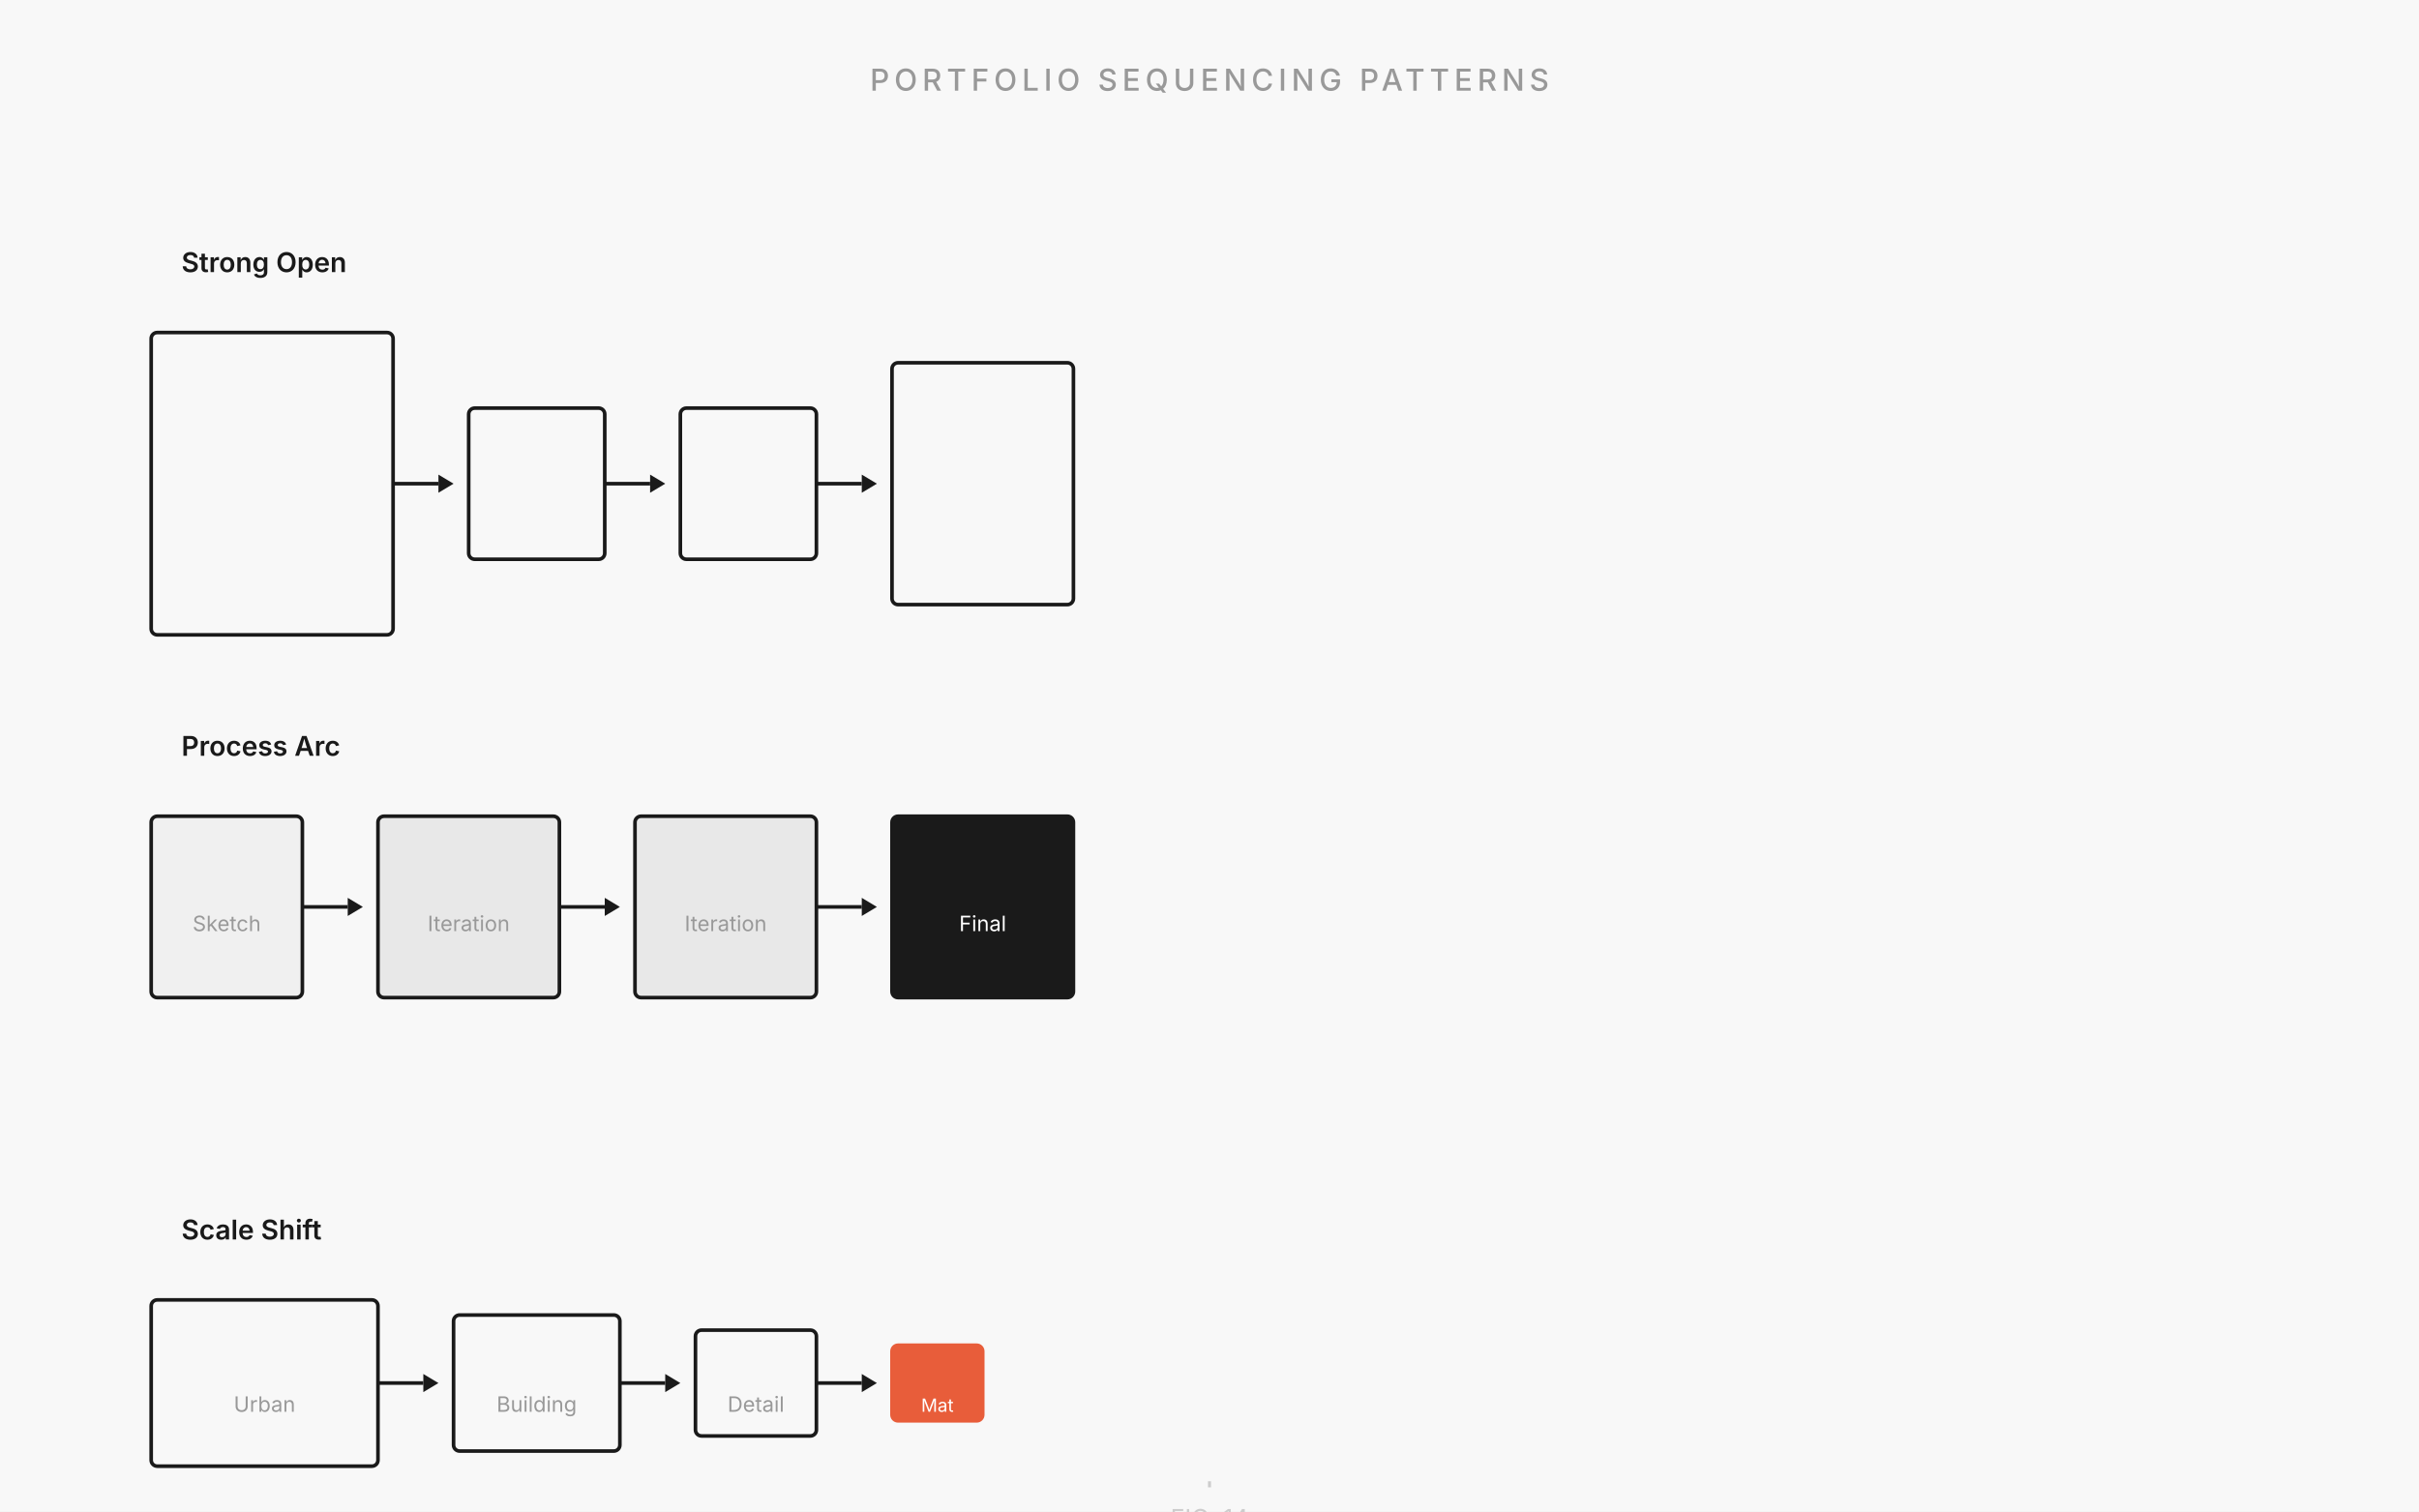
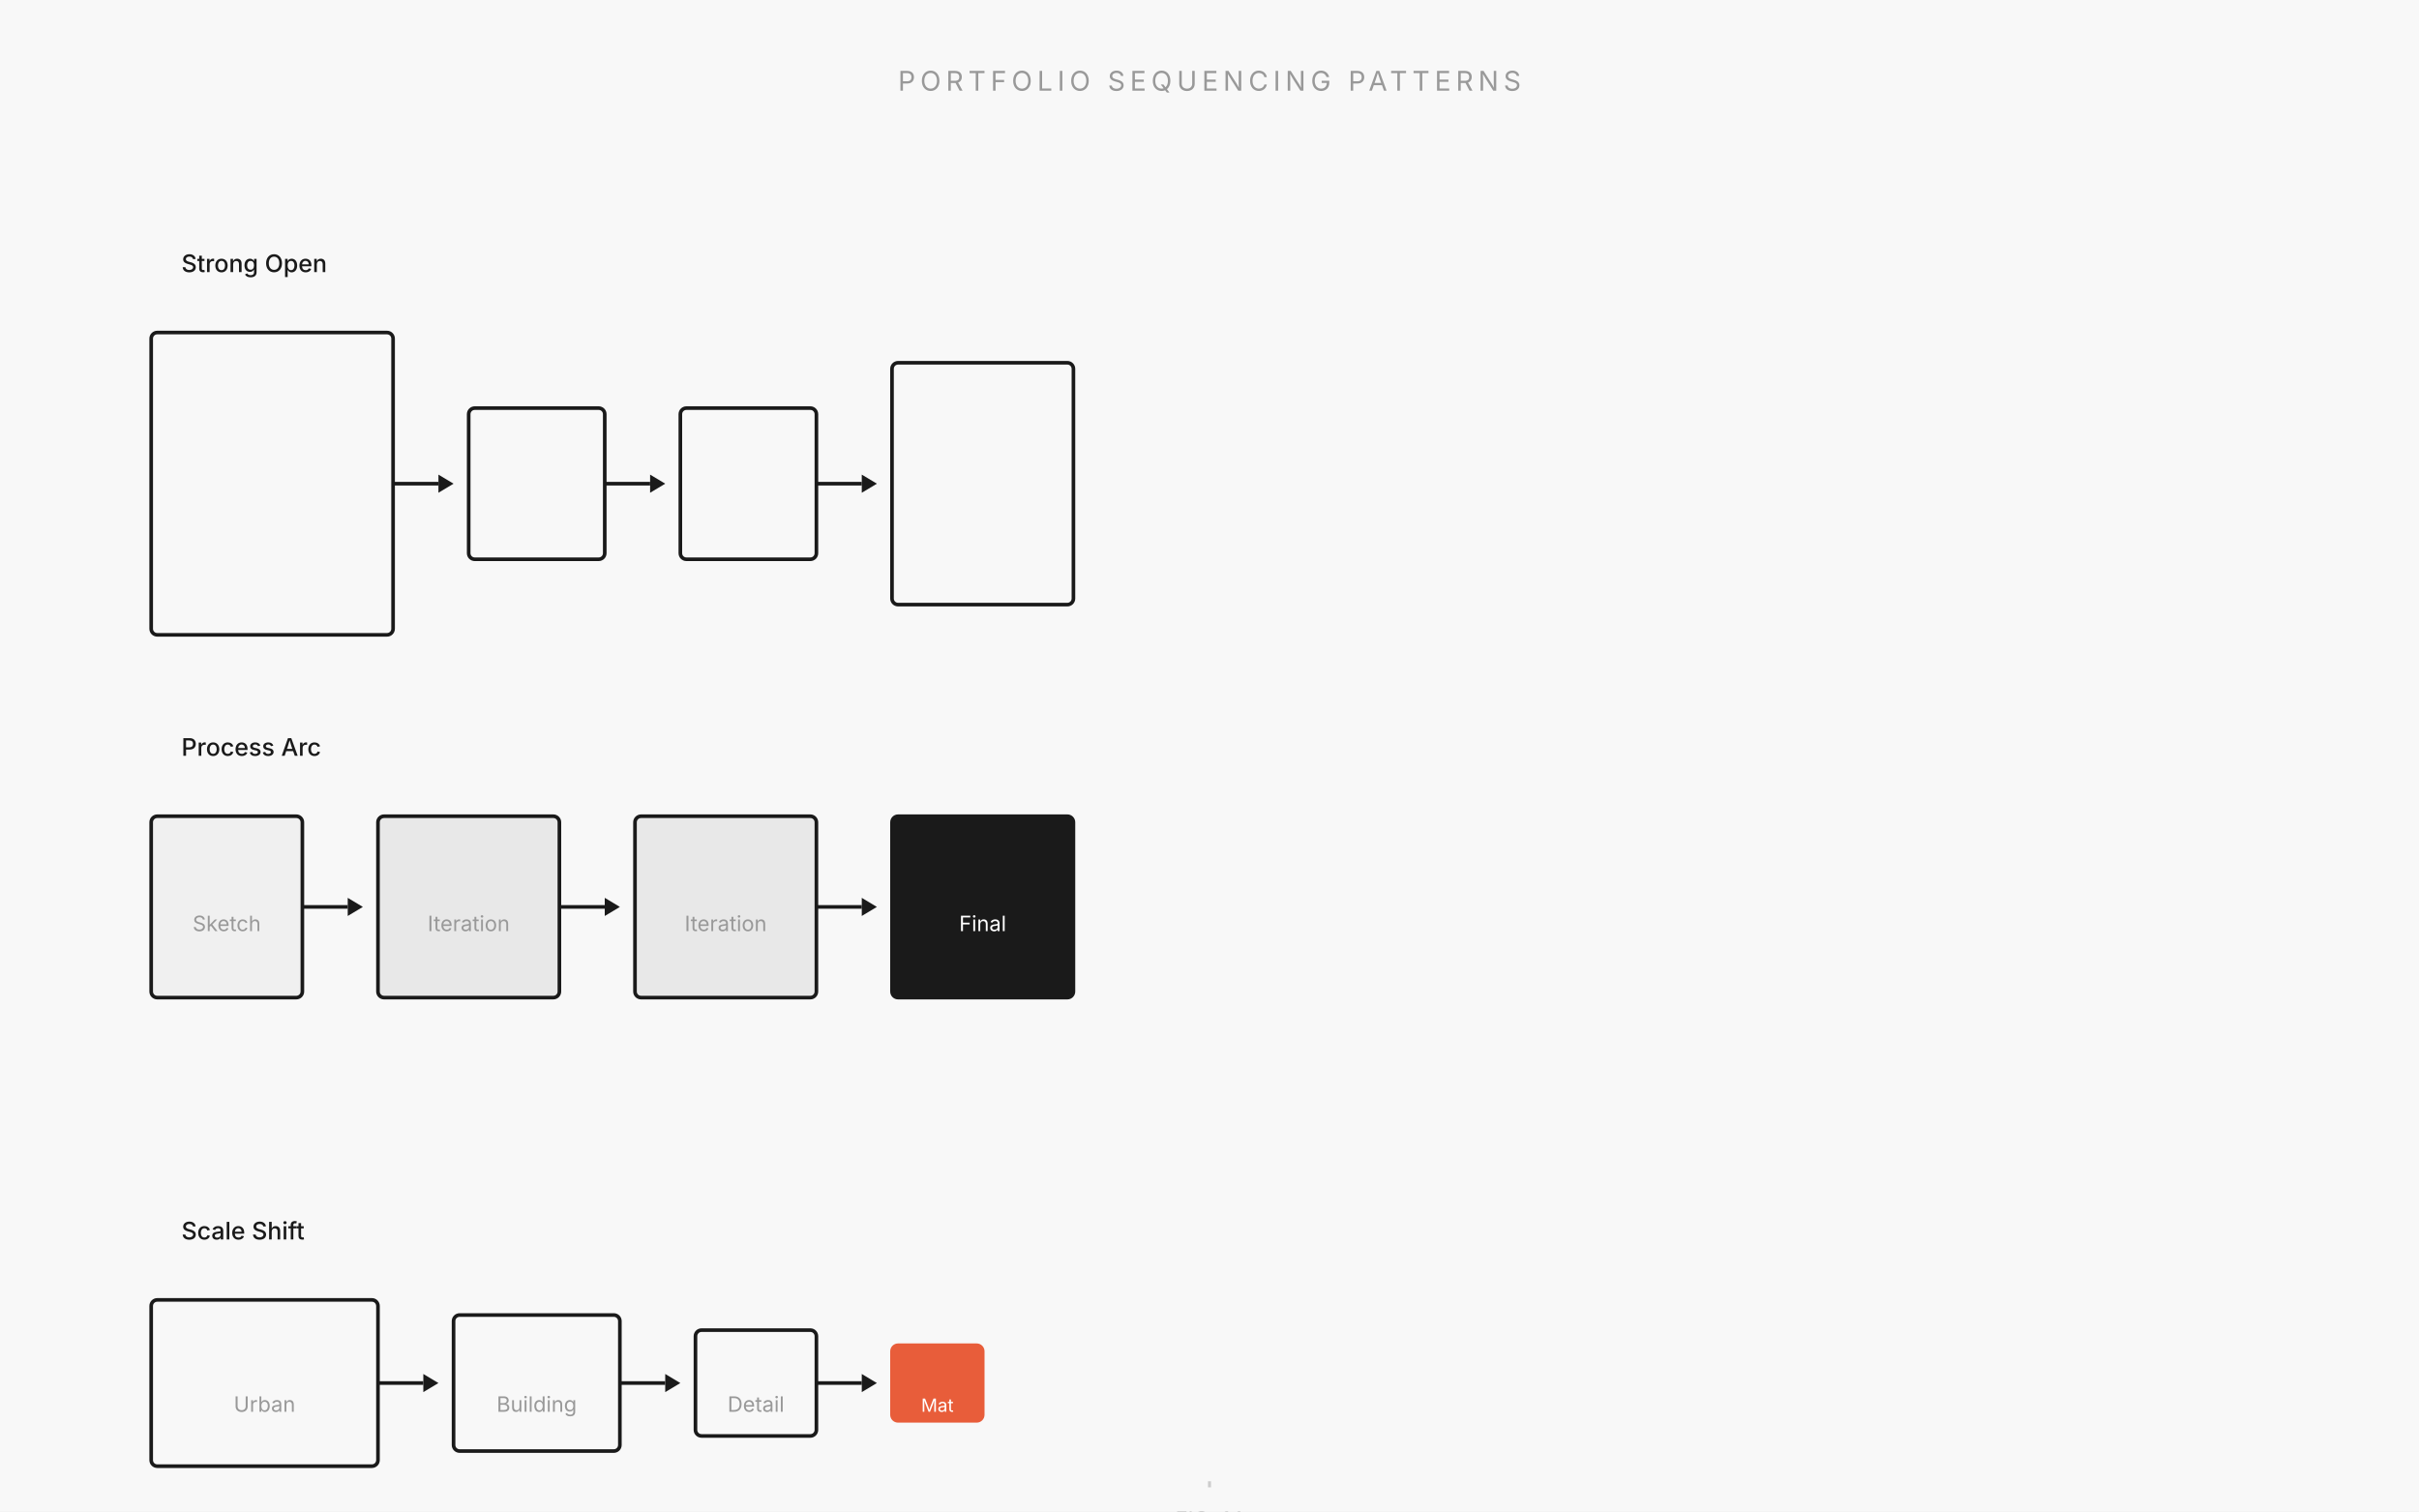
<svg xmlns="http://www.w3.org/2000/svg" viewBox="0 0 800 500">
  <defs>
    <style>
      text { font-family: Inter, -apple-system, system-ui, sans-serif; }
    </style>
  </defs>
  <rect width="800" height="500" fill="#f8f8f8" />
-   <text x="400" y="30" font-size="10" font-weight="500" letter-spacing="1.6" fill="#999" text-anchor="middle" text-transform="uppercase">
+   <text x="400" y="30" font-size="9" font-weight="400" letter-spacing="1.6" fill="#999" text-anchor="middle" text-transform="uppercase">
    PORTFOLIO SEQUENCING PATTERNS
  </text>
-   <text x="60" y="90" font-size="9" font-weight="600" fill="#1a1a1a">Strong Open</text>
+   <text x="60" y="90" font-size="8" font-weight="500" fill="#1a1a1a">Strong Open</text>
  <rect x="50" y="110" width="80" height="100" fill="none" stroke="#1a1a1a" stroke-width="1.2" rx="2" />
  <polyline points="130,160 145,160" fill="none" stroke="#1a1a1a" stroke-width="1.2" />
  <polygon points="150,160 145,157 145,163" fill="#1a1a1a" />
  <rect x="155" y="135" width="45" height="50" fill="none" stroke="#1a1a1a" stroke-width="1.2" rx="2" />
  <polyline points="200,160 215,160" fill="none" stroke="#1a1a1a" stroke-width="1.2" />
  <polygon points="220,160 215,157 215,163" fill="#1a1a1a" />
  <rect x="225" y="135" width="45" height="50" fill="none" stroke="#1a1a1a" stroke-width="1.2" rx="2" />
  <polyline points="270,160 285,160" fill="none" stroke="#1a1a1a" stroke-width="1.2" />
  <polygon points="290,160 285,157 285,163" fill="#1a1a1a" />
  <rect x="295" y="120" width="60" height="80" fill="none" stroke="#1a1a1a" stroke-width="1.2" rx="2" />
-   <text x="60" y="250" font-size="9" font-weight="600" fill="#1a1a1a">Process Arc</text>
+   <text x="60" y="250" font-size="8" font-weight="500" fill="#1a1a1a">Process Arc</text>
  <rect x="50" y="270" width="50" height="60" fill="#f0f0f0" stroke="#1a1a1a" stroke-width="1.2" rx="2" />
  <text x="75" y="308" font-size="7" fill="#999" text-anchor="middle">Sketch</text>
  <polyline points="100,300 115,300" fill="none" stroke="#1a1a1a" stroke-width="1.2" />
  <polygon points="120,300 115,297 115,303" fill="#1a1a1a" />
  <rect x="125" y="270" width="60" height="60" fill="#e8e8e8" stroke="#1a1a1a" stroke-width="1.2" rx="2" />
  <text x="155" y="308" font-size="7" fill="#999" text-anchor="middle">Iteration</text>
  <polyline points="185,300 200,300" fill="none" stroke="#1a1a1a" stroke-width="1.2" />
  <polygon points="205,300 200,297 200,303" fill="#1a1a1a" />
  <rect x="210" y="270" width="60" height="60" fill="#e8e8e8" stroke="#1a1a1a" stroke-width="1.2" rx="2" />
  <text x="240" y="308" font-size="7" fill="#999" text-anchor="middle">Iteration</text>
  <polyline points="270,300 285,300" fill="none" stroke="#1a1a1a" stroke-width="1.2" />
  <polygon points="290,300 285,297 285,303" fill="#1a1a1a" />
  <rect x="295" y="270" width="60" height="60" fill="#1a1a1a" stroke="#1a1a1a" stroke-width="1.2" rx="2" />
  <text x="325" y="308" font-size="7" fill="#ffffff" text-anchor="middle">Final</text>
-   <text x="60" y="410" font-size="9" font-weight="600" fill="#1a1a1a">Scale Shift</text>
+   <text x="60" y="410" font-size="8" font-weight="500" fill="#1a1a1a">Scale Shift</text>
  <rect x="50" y="430" width="75" height="55" fill="none" stroke="#1a1a1a" stroke-width="1.2" rx="2" />
  <text x="87.5" y="467" font-size="7" fill="#999" text-anchor="middle">Urban</text>
  <polyline points="125,457.5 140,457.5" fill="none" stroke="#1a1a1a" stroke-width="1.2" />
  <polygon points="145,457.5 140,454.5 140,460.5" fill="#1a1a1a" />
  <rect x="150" y="435" width="55" height="45" fill="none" stroke="#1a1a1a" stroke-width="1.2" rx="2" />
  <text x="177.5" y="467" font-size="7" fill="#999" text-anchor="middle">Building</text>
  <polyline points="205,457.5 220,457.5" fill="none" stroke="#1a1a1a" stroke-width="1.2" />
  <polygon points="225,457.5 220,454.5 220,460.5" fill="#1a1a1a" />
  <rect x="230" y="440" width="40" height="35" fill="none" stroke="#1a1a1a" stroke-width="1.2" rx="2" />
  <text x="250" y="467" font-size="7" fill="#999" text-anchor="middle">Detail</text>
  <polyline points="270,457.5 285,457.5" fill="none" stroke="#1a1a1a" stroke-width="1.2" />
  <polygon points="290,457.5 285,454.5 285,460.5" fill="#1a1a1a" />
  <rect x="295" y="445" width="30" height="25" fill="#E85D3A" stroke="#E85D3A" stroke-width="1.2" rx="2" />
  <text x="310" y="467" font-size="6" fill="#ffffff" text-anchor="middle">Mat</text>
  <line x1="400" y1="490" x2="400" y2="492" stroke="#ccc" stroke-width="1" />
-   <text x="400" y="505" font-size="8" fill="#ccc" text-anchor="middle">FIG. 14</text>
+   <text x="400" y="505" font-size="7" fill="#ccc" text-anchor="middle">FIG. 14</text>
</svg>
